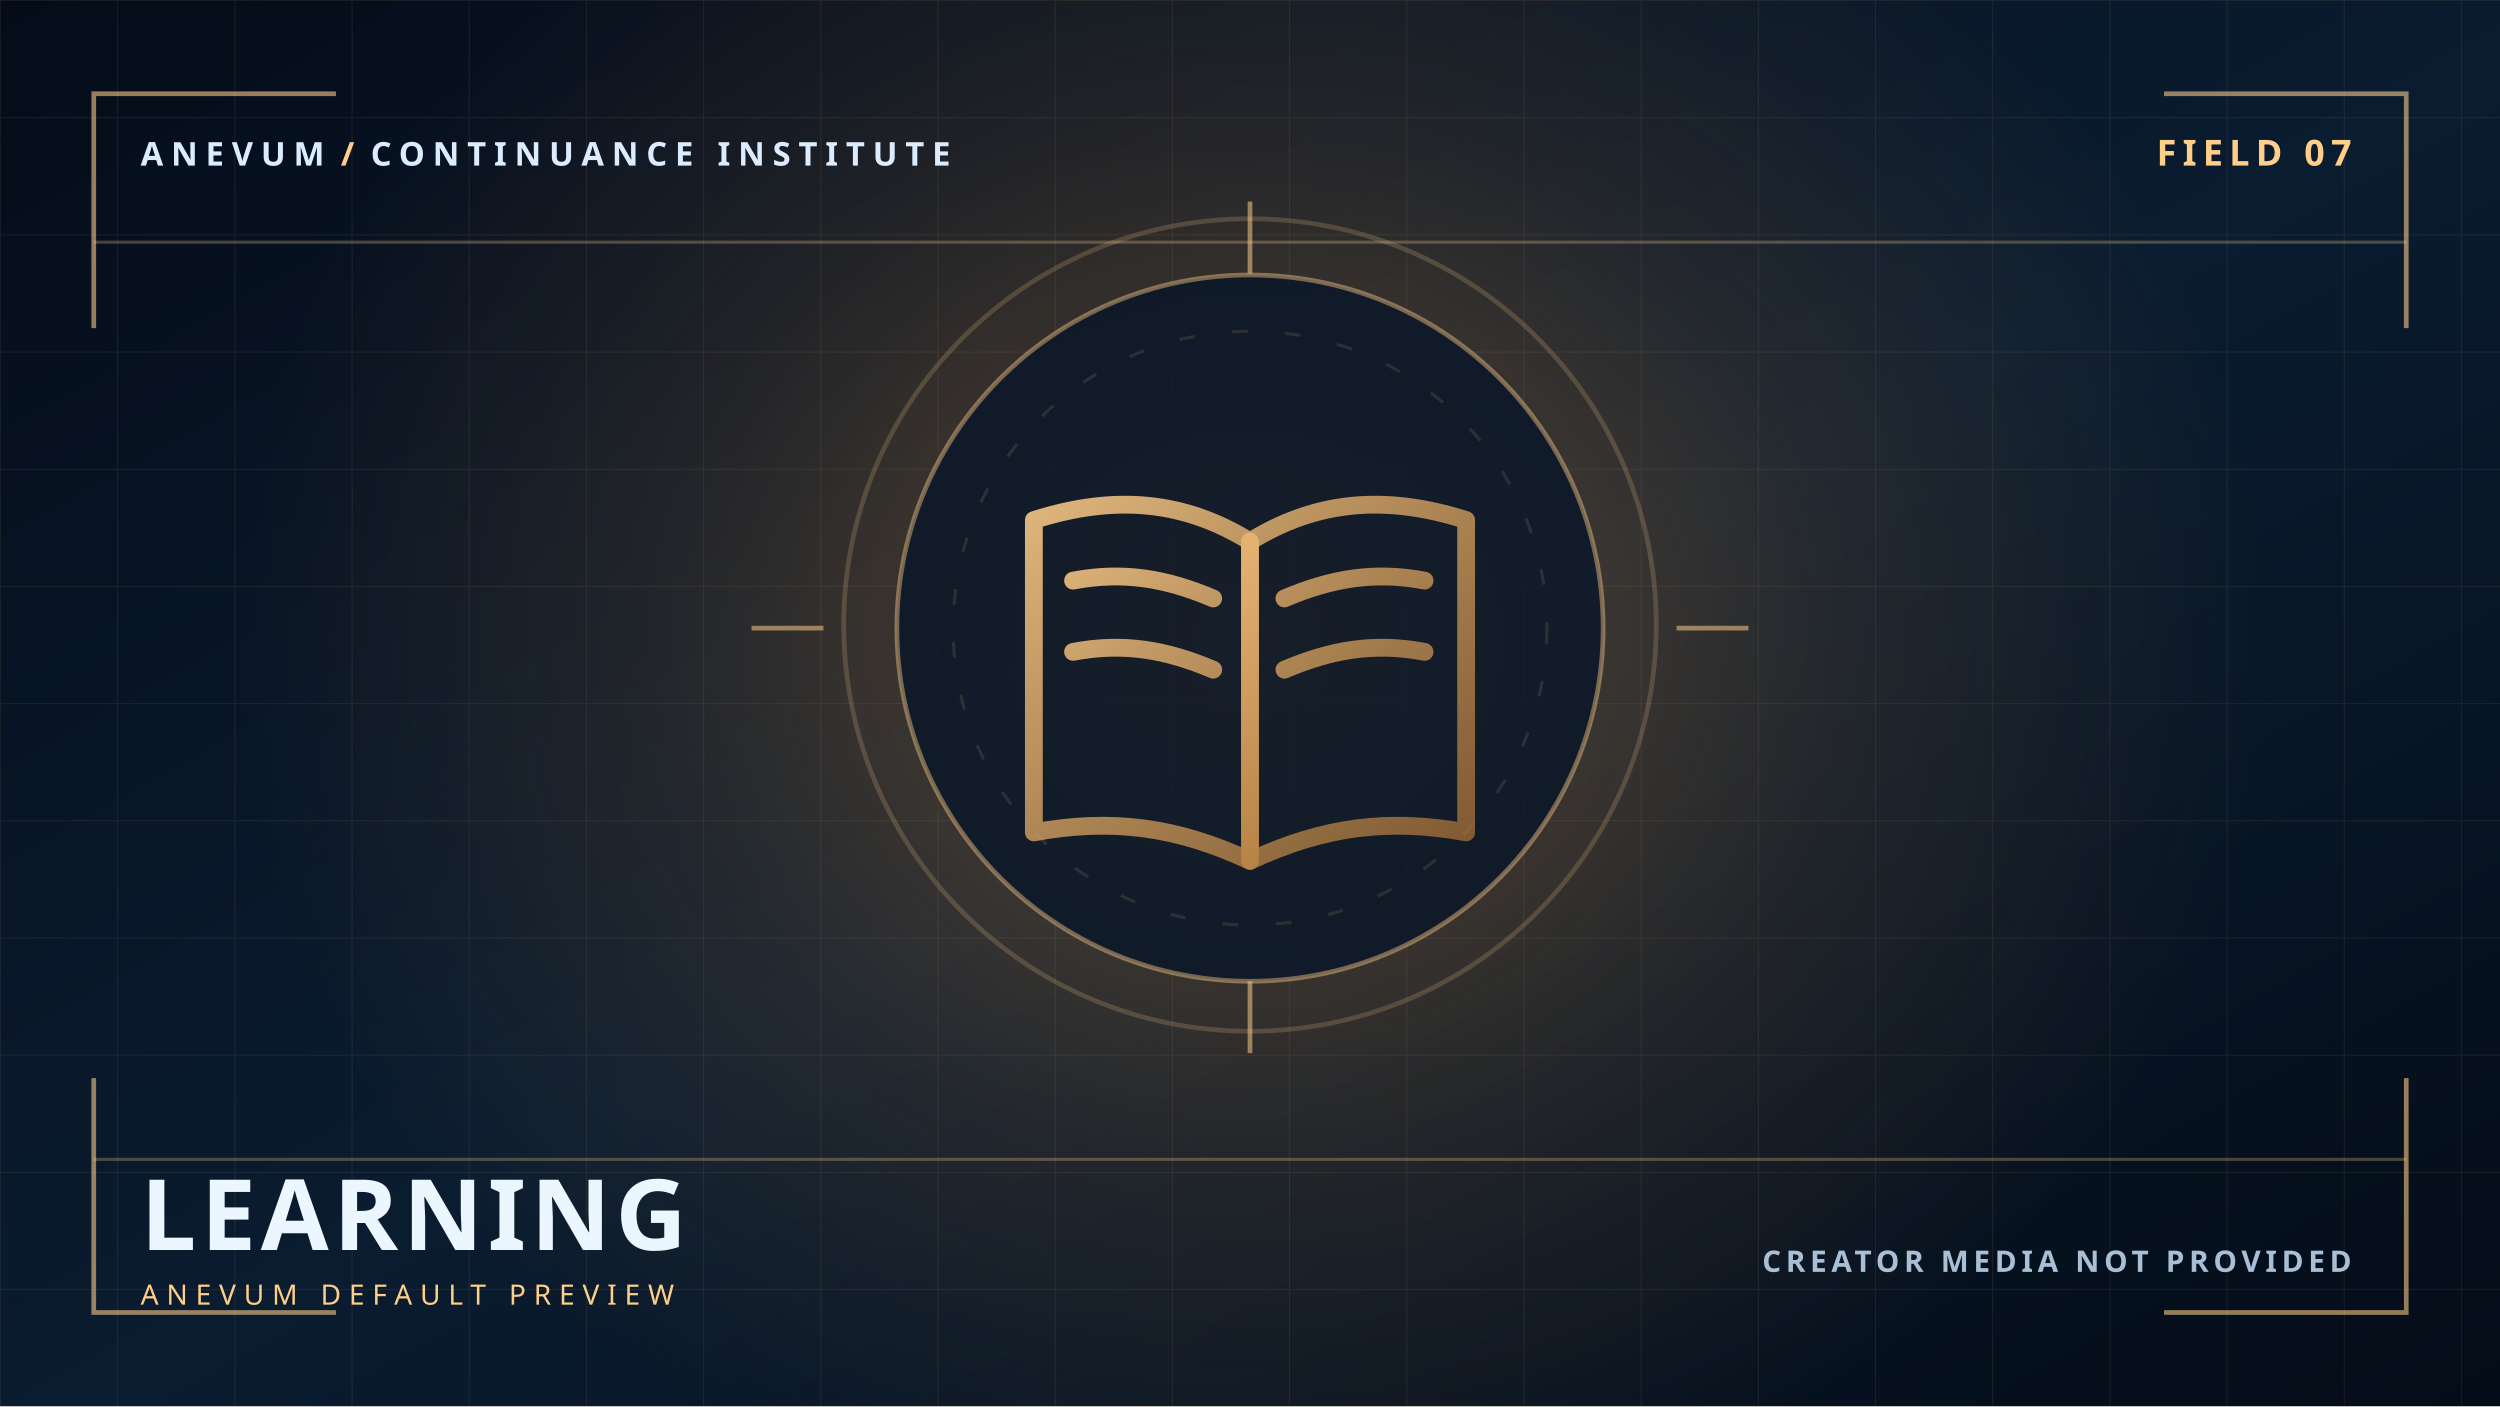
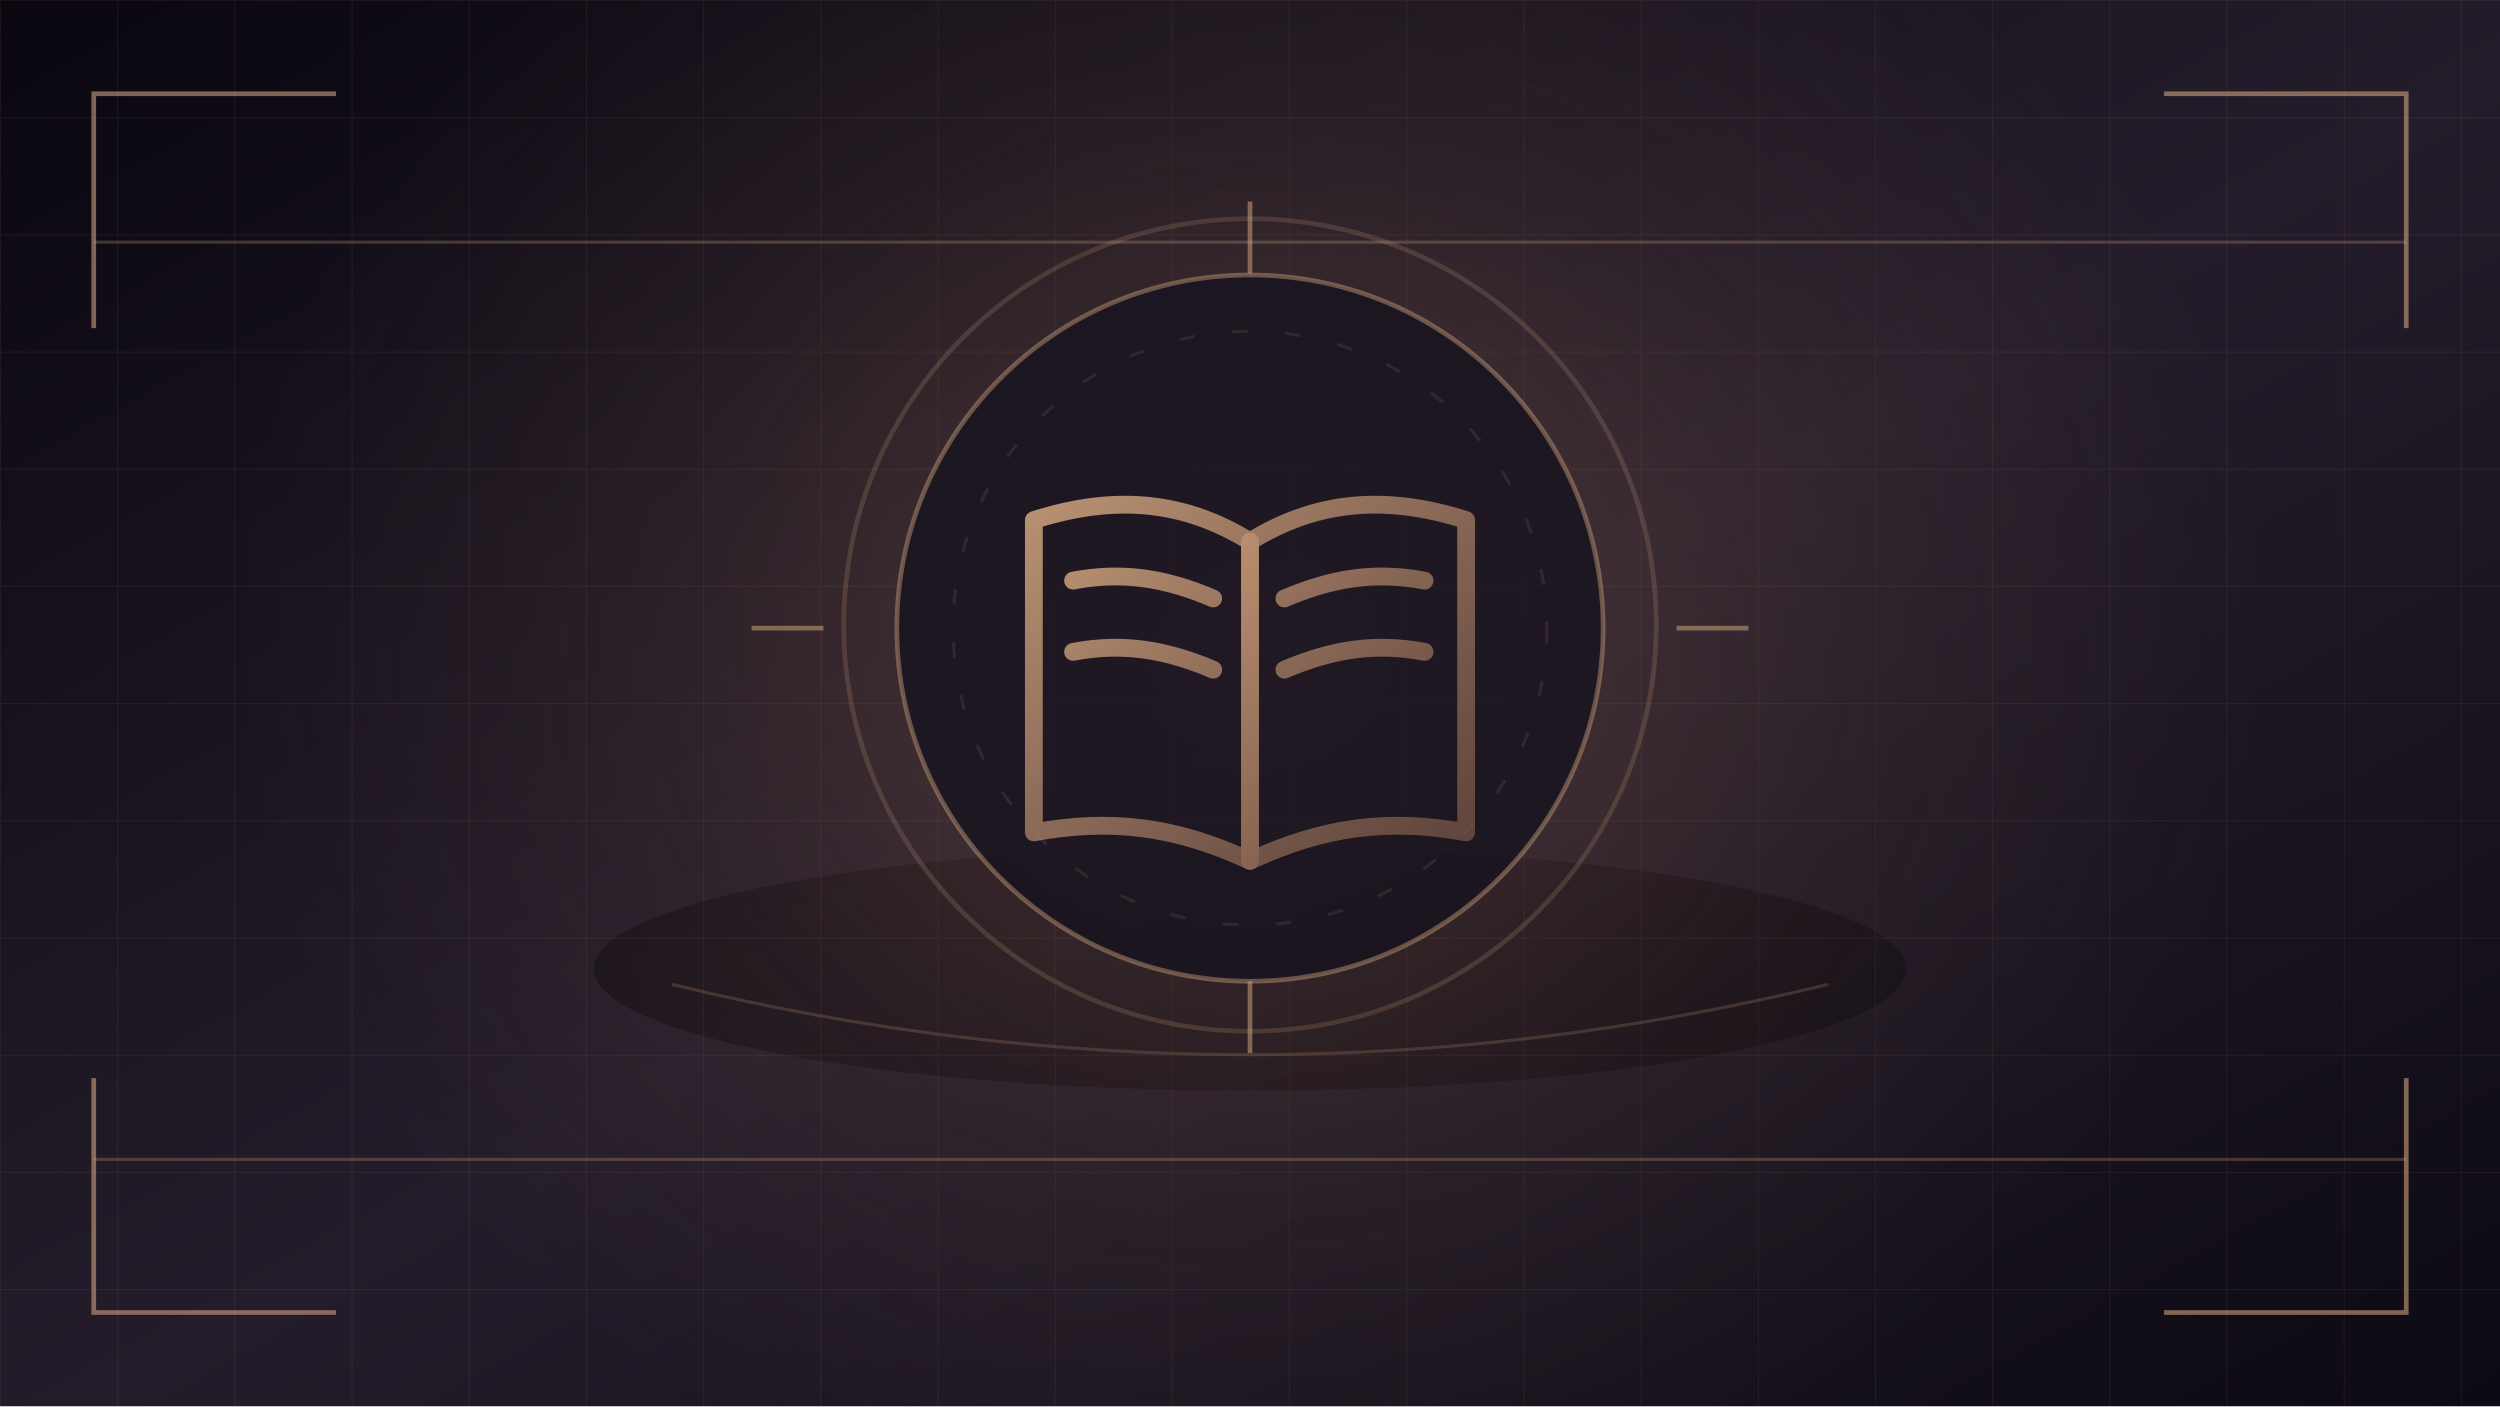
<svg xmlns="http://www.w3.org/2000/svg" width="1600" height="900" viewBox="0 0 1600 900" role="img" aria-labelledby="title desc">
  <defs>
    <linearGradient id="field" x1="0" y1="0" x2="1" y2="1">
-       <stop stop-color="#050c19" />
-       <stop offset=".52" stop-color="#0a1c30" />
-       <stop offset="1" stop-color="#040c17" />
+       <stop stop-color="#0a0710" />
+       <stop offset=".52" stop-color="#241c2a" />
+       <stop offset="1" stop-color="#0d0a14" />
    </linearGradient>
    <radialGradient id="illumination">
-       <stop stop-color="#b27736" stop-opacity=".48" />
-       <stop offset=".58" stop-color="#b27736" stop-opacity=".15" />
-       <stop offset="1" stop-color="#b27736" stop-opacity="0" />
+       <stop stop-color="#7c5949" stop-opacity=".48" />
+       <stop offset=".58" stop-color="#7c5949" stop-opacity=".15" />
+       <stop offset="1" stop-color="#7c5949" stop-opacity="0" />
    </radialGradient>
    <linearGradient id="hardware" x1="0" y1="0" x2="1" y2="1">
-       <stop stop-color="#ffce89" stop-opacity=".86" />
-       <stop offset="1" stop-color="#b27736" stop-opacity=".68" />
+       <stop stop-color="#d2a57f" stop-opacity=".86" />
+       <stop offset="1" stop-color="#7c5949" stop-opacity=".68" />
    </linearGradient>
    <pattern id="grid" width="75" height="75" patternUnits="userSpaceOnUse">
-       <path d="M75 0H0V75" fill="none" stroke="#ffce89" stroke-opacity=".10" stroke-width="1" />
+       <path d="M75 0H0V75" fill="none" stroke="#d2a57f" stroke-opacity=".10" stroke-width="1" />
    </pattern>
  </defs>
  <rect width="1600" height="900" fill="url(#field)" />
+   <ellipse cx="800" cy="620" rx="420" ry="78" fill="#020105" opacity=".38" />
+   <path d="M430 630Q800 720 1170 630" fill="none" stroke="#d2a57f" stroke-opacity=".22" stroke-width="2" />
  <rect width="1600" height="900" fill="url(#grid)" />
  <ellipse cx="800" cy="410" rx="660" ry="580" fill="url(#illumination)" />
-   <path d="M60 155H1540M60 742H1540" stroke="#ffce89" stroke-opacity=".27" stroke-width="2" />
-   <path d="M60 210V60H215M1385 60H1540V210M60 690V840H215M1385 840H1540V690" fill="none" stroke="#ffce89" stroke-opacity=".58" stroke-width="3" />
-   <path d="M540 400a260 260 0 0 1 520 0a260 260 0 0 1-520 0" fill="none" stroke="#ffce89" stroke-opacity=".19" stroke-width="3" />
-   <circle cx="800" cy="402" r="226" fill="#071527" fill-opacity=".80" stroke="#ffce89" stroke-opacity=".43" stroke-width="3" />
-   <circle cx="800" cy="402" r="190" fill="none" stroke="#ffce89" stroke-opacity=".12" stroke-width="2" stroke-dasharray="10 24" />
-   <path d="M527 402H481M1119 402h-46M800 129V175m0 453v46" stroke="#ffce89" stroke-opacity=".53" stroke-width="3" />
+   <path d="M60 155H1540M60 742H1540" stroke="#d2a57f" stroke-opacity=".27" stroke-width="2" />
+   <path d="M60 210V60H215M1385 60H1540V210M60 690V840H215M1385 840H1540V690" fill="none" stroke="#d2a57f" stroke-opacity=".58" stroke-width="3" />
+   <path d="M540 400a260 260 0 0 1 520 0a260 260 0 0 1-520 0" fill="none" stroke="#d2a57f" stroke-opacity=".19" stroke-width="3" />
+   <circle cx="800" cy="402" r="226" fill="#16121e" fill-opacity=".80" stroke="#d2a57f" stroke-opacity=".43" stroke-width="3" />
+   <circle cx="800" cy="402" r="190" fill="none" stroke="#d2a57f" stroke-opacity=".12" stroke-width="2" stroke-dasharray="10 24" />
+   <path d="M527 402H481M1119 402h-46M800 129V175m0 453v46" stroke="#d2a57f" stroke-opacity=".53" stroke-width="3" />
  <g transform="translate(800 402) scale(.76)" stroke="url(#hardware)" stroke-width="15" stroke-linecap="round" stroke-linejoin="round" fill="none">
    <path d="M0 196c-62-29-117-36-182-24v-263c69-22 127-16 182 18Zm0 0c62-29 117-36 182-24v-263C113-113 55-107 0-73Z" />
    <path d="M0-73v269M-149-40c42-8 78-2 118 15m-118 45c42-8 78-2 118 15m178-75c-42-8-78-2-118 15m118 45c-42-8-78-2-118 15" />
  </g>
-   <text x="90" y="106" font-family="system-ui, sans-serif" font-size="21" font-weight="700" letter-spacing="5" fill="#dcecff">ANEVUM <tspan fill="#ffce89">/</tspan> CONTINUANCE INSTITUTE</text>
-   <text x="1505" y="106" font-family="system-ui, sans-serif" font-size="23" font-weight="700" text-anchor="end" letter-spacing="4" fill="#ffce89">FIELD 07</text>
-   <text x="90" y="800" font-family="system-ui, sans-serif" font-size="63" font-weight="750" letter-spacing="3" fill="#ecf6ff">LEARNING</text>
-   <text x="90" y="835" font-family="system-ui, sans-serif" font-size="18" letter-spacing="5" fill="#ffce89">ANEVUM DEFAULT PREVIEW</text>
-   <text x="1505" y="814" font-family="system-ui, sans-serif" font-size="19" font-weight="650" text-anchor="end" letter-spacing="3" fill="#a8bfd5">CREATOR MEDIA NOT PROVIDED</text>
</svg>
